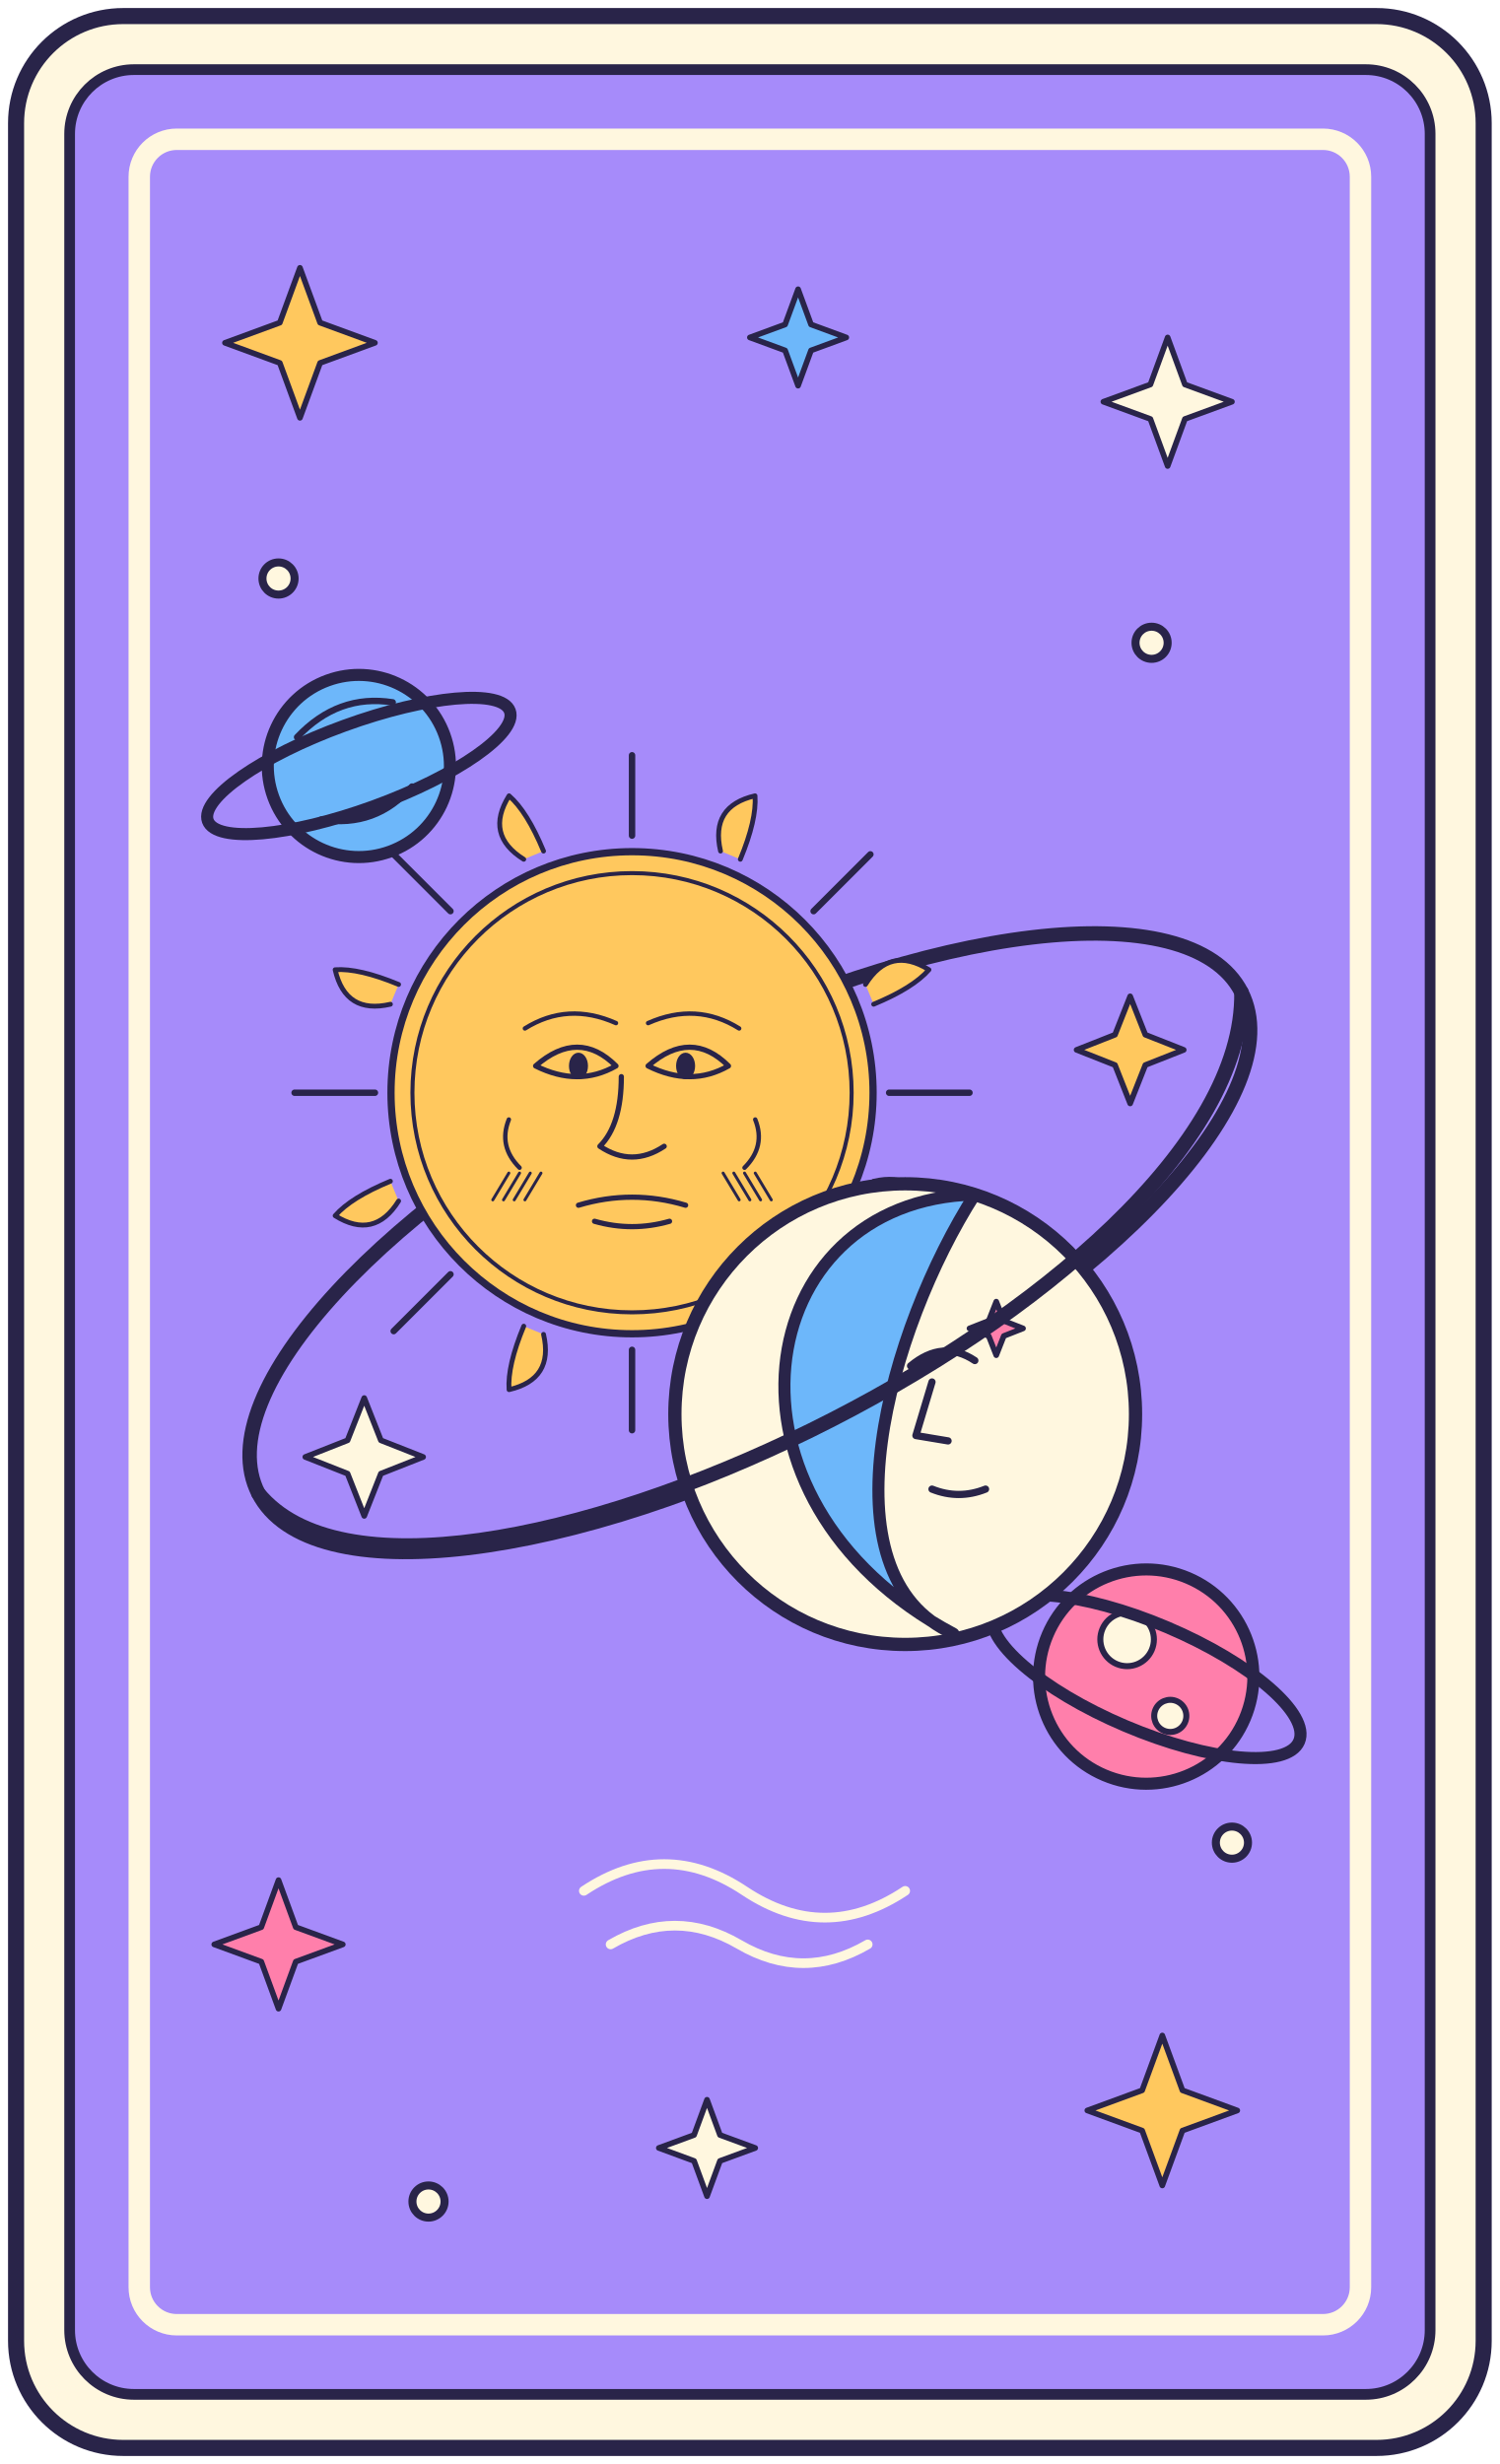
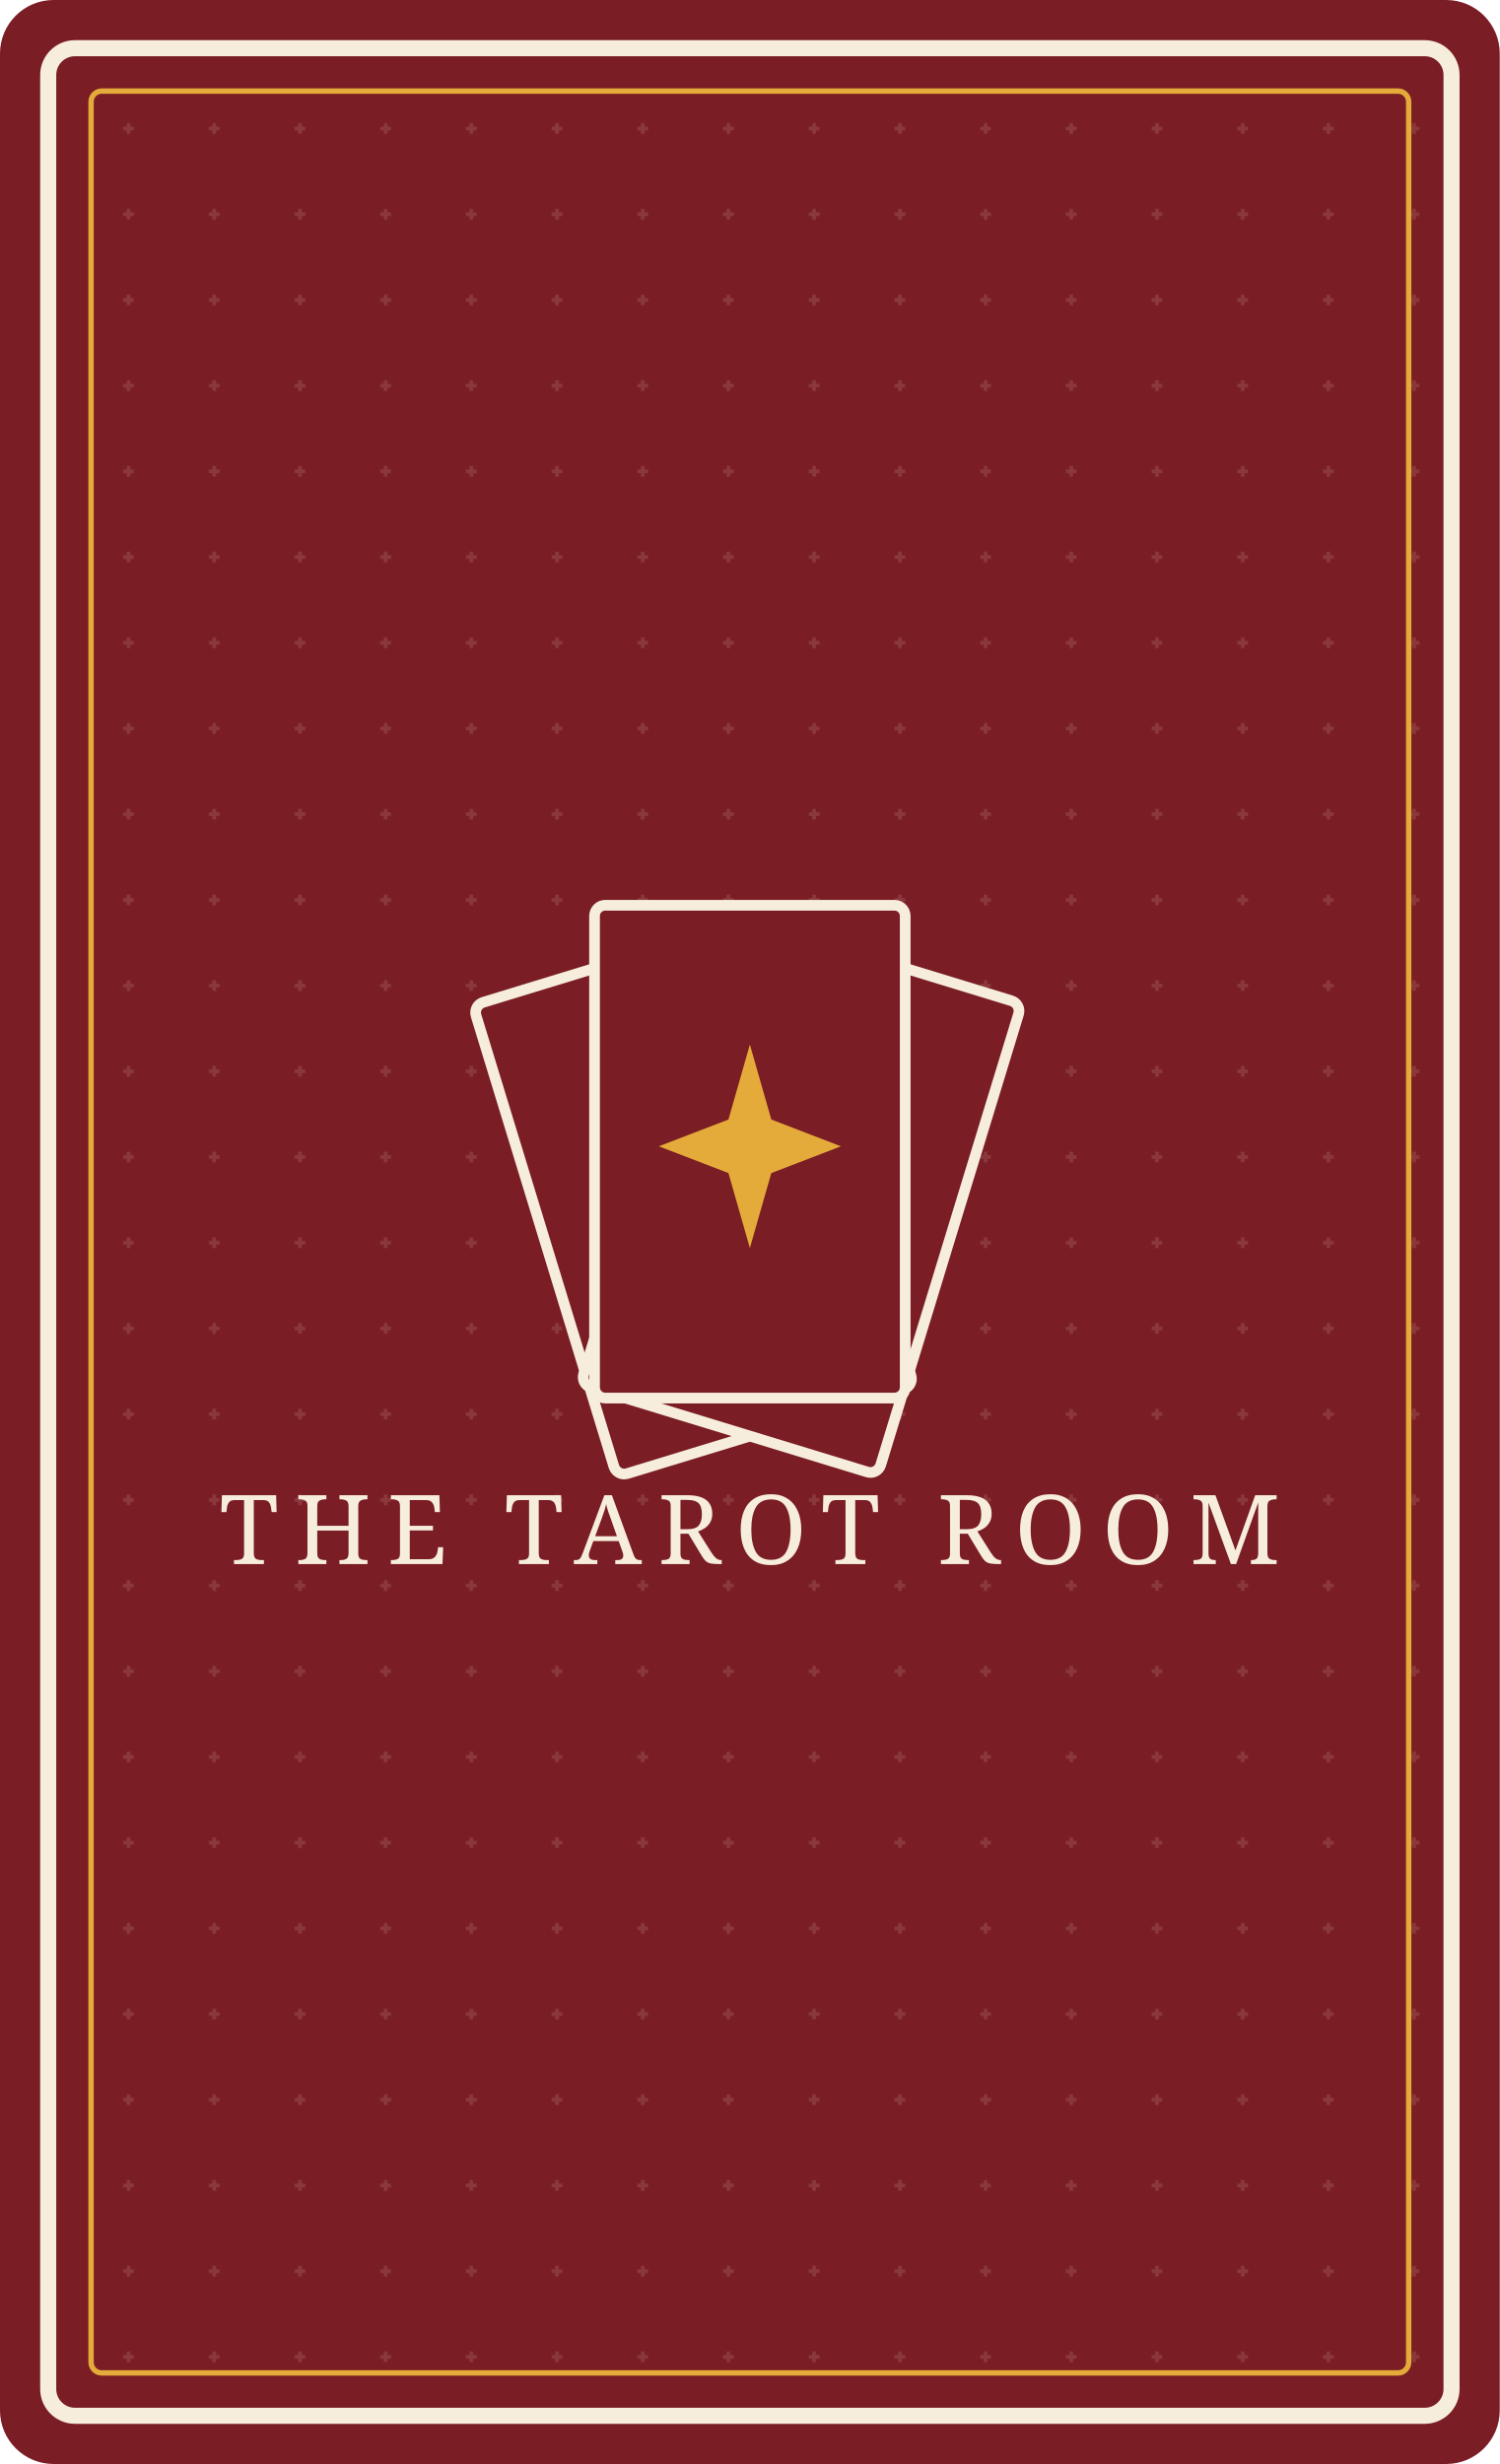
- <svg xmlns="http://www.w3.org/2000/svg" viewBox="0 0 280 460" role="img" aria-labelledby="title desc">
-   <g stroke-linecap="round" stroke-linejoin="round">
-     <rect x="3" y="3" width="274" height="454" rx="20" fill="#fff7df" stroke="#292449" stroke-width="3" />
-     <rect x="13" y="13" width="254" height="434" rx="12" fill="#a68bfa" stroke="#292449" stroke-width="2" />
-     <rect x="26" y="26" width="228" height="408" rx="7" fill="none" stroke="#fff7df" stroke-width="4" />
-     <path d="M56.00,50.00L59.76,60.24L70.00,64.00L59.76,67.76L56.00,78.00L52.24,67.76L42.00,64.00L52.24,60.24Z" fill="#ffc85e" stroke="#292449" stroke-width="1.05" />
-     <path d="M218.00,63.00L221.22,71.78L230.00,75.00L221.22,78.22L218.00,87.00L214.78,78.22L206.00,75.00L214.78,71.78Z" fill="#fff7df" stroke="#292449" stroke-width="1.05" />
-     <path d="M52.00,351.00L55.22,359.78L64.00,363.00L55.22,366.22L52.00,375.00L48.78,366.22L40.00,363.00L48.78,359.78Z" fill="#ff7fab" stroke="#292449" stroke-width="1.05" />
-     <path d="M217.00,380.00L220.76,390.24L231.00,394.00L220.76,397.76L217.00,408.00L213.24,397.76L203.00,394.00L213.24,390.24Z" fill="#ffc85e" stroke="#292449" stroke-width="1.05" />
-     <path d="M132.00,392.00L134.42,398.58L141.00,401.00L134.42,403.42L132.00,410.00L129.58,403.42L123.00,401.00L129.58,398.58Z" fill="#fff7df" stroke="#292449" stroke-width="1.05" />
-     <path d="M149.00,54.00L151.42,60.58L158.00,63.00L151.42,65.42L149.00,72.00L146.58,65.42L140.00,63.00L146.58,60.58Z" fill="#6db7fa" stroke="#292449" stroke-width="1.05" />
-     <circle cx="52" cy="108" r="3" fill="#fff7df" stroke="#292449" stroke-width="1.5" />
-     <circle cx="230" cy="344" r="3" fill="#fff7df" stroke="#292449" stroke-width="1.5" />
-     <circle cx="80" cy="411" r="3" fill="#fff7df" stroke="#292449" stroke-width="1.5" />
-     <circle cx="215" cy="120" r="3" fill="#fff7df" stroke="#292449" stroke-width="1.5" />
-     <g transform="translate(67 143) rotate(-20)">
-       <circle cx="0" cy="0" r="17" fill="#6db7fa" stroke="#292449" stroke-width="2.25" />
-       <ellipse cx="0" cy="0" rx="30" ry="8" fill="none" stroke="#292449" stroke-width="2.25" />
-       <path d="M-9 -9q10 -5 19 0M-10 7q9 5 18 0" fill="none" stroke="#292449" stroke-width="1.2" />
-     </g>
-     <g transform="translate(214 313) rotate(23)">
-       <circle cx="0" cy="0" r="20" fill="#ff7fab" stroke="#292449" stroke-width="2.25" />
-       <circle cx="-6" cy="-5" r="5" fill="#fff7df" stroke="#292449" stroke-width="1.125" />
-       <circle cx="7" cy="5" r="3" fill="#fff7df" stroke="#292449" stroke-width="1.125" />
-       <ellipse cx="0" cy="0" rx="31" ry="10" fill="none" stroke="#292449" stroke-width="2.25" />
-     </g>
-     <g transform="translate(140 232) rotate(-27)">
-       <ellipse cx="0" cy="0" rx="103" ry="38" fill="none" stroke="#292449" stroke-width="2.7" />
-     </g>
-     <path d="M166.0 204.0L181.0 204.0" fill="none" stroke="#292449" stroke-width="1.2" />
-     <g transform="translate(118 204) rotate(22.5)">
-       <path d="M48 -2Q55 -7 60 0Q56 2 48 2" fill="#ffc85e" stroke="#292449" stroke-width="0.9" />
-     </g>
-     <path d="M151.9 237.9L162.5 248.5" fill="none" stroke="#292449" stroke-width="1.2" />
-     <g transform="translate(118 204) rotate(67.5)">
-       <path d="M48 -2Q55 -7 60 0Q56 2 48 2" fill="#ffc85e" stroke="#292449" stroke-width="0.9" />
-     </g>
-     <path d="M118.0 252.0L118.0 267.0" fill="none" stroke="#292449" stroke-width="1.2" />
-     <g transform="translate(118 204) rotate(112.5)">
-       <path d="M48 -2Q55 -7 60 0Q56 2 48 2" fill="#ffc85e" stroke="#292449" stroke-width="0.9" />
-     </g>
-     <path d="M84.1 237.9L73.5 248.5" fill="none" stroke="#292449" stroke-width="1.2" />
-     <g transform="translate(118 204) rotate(157.5)">
-       <path d="M48 -2Q55 -7 60 0Q56 2 48 2" fill="#ffc85e" stroke="#292449" stroke-width="0.9" />
-     </g>
-     <path d="M70.0 204.0L55.0 204.0" fill="none" stroke="#292449" stroke-width="1.2" />
-     <g transform="translate(118 204) rotate(202.5)">
-       <path d="M48 -2Q55 -7 60 0Q56 2 48 2" fill="#ffc85e" stroke="#292449" stroke-width="0.9" />
-     </g>
-     <path d="M84.1 170.1L73.5 159.5" fill="none" stroke="#292449" stroke-width="1.2" />
-     <g transform="translate(118 204) rotate(247.5)">
-       <path d="M48 -2Q55 -7 60 0Q56 2 48 2" fill="#ffc85e" stroke="#292449" stroke-width="0.9" />
-     </g>
-     <path d="M118.0 156.0L118.0 141.0" fill="none" stroke="#292449" stroke-width="1.2" />
-     <g transform="translate(118 204) rotate(292.5)">
-       <path d="M48 -2Q55 -7 60 0Q56 2 48 2" fill="#ffc85e" stroke="#292449" stroke-width="0.9" />
-     </g>
-     <path d="M151.9 170.1L162.5 159.5" fill="none" stroke="#292449" stroke-width="1.2" />
-     <g transform="translate(118 204) rotate(337.5)">
-       <path d="M48 -2Q55 -7 60 0Q56 2 48 2" fill="#ffc85e" stroke="#292449" stroke-width="0.9" />
-     </g>
-     <circle cx="118" cy="204" r="45" fill="#ffc85e" stroke="#292449" stroke-width="1.35" />
-     <circle cx="118" cy="204" r="41" fill="none" stroke="#292449" stroke-width="0.75" />
-     <path d="M100 199q8 -7 15 0q-7 4 -15 0M121 199q8 -7 15 0q-7 4 -15 0" fill="none" stroke="#292449" stroke-width="0.975" />
-     <ellipse cx="108" cy="199" rx="1.5" ry="2.2" fill="#292449" stroke="#292449" stroke-width="0.55" />
-     <ellipse cx="128" cy="199" rx="1.5" ry="2.2" fill="#292449" stroke="#292449" stroke-width="0.55" />
-     <path d="M116 201Q116 210 112 214q6 4 12 0M108 225Q118 222 128 225M111 228q7 2 14 0" fill="none" stroke="#292449" stroke-width="0.975" />
-     <path d="M98 192q8 -5 17 -1M121 191q9 -4 17 1M95 209q-2 5 2 9M141 209q2 5 -2 9" fill="none" stroke="#292449" stroke-width="0.825" />
-     <path d="M101 219L98 224" fill="none" stroke="#292449" stroke-width="0.55" />
-     <path d="M99 219L96 224" fill="none" stroke="#292449" stroke-width="0.55" />
-     <path d="M97 219L94 224" fill="none" stroke="#292449" stroke-width="0.55" />
-     <path d="M95 219L92 224" fill="none" stroke="#292449" stroke-width="0.55" />
-     <path d="M135 219L138 224" fill="none" stroke="#292449" stroke-width="0.55" />
-     <path d="M137 219L140 224" fill="none" stroke="#292449" stroke-width="0.55" />
-     <path d="M139 219L142 224" fill="none" stroke="#292449" stroke-width="0.55" />
-     <path d="M141 219L144 224" fill="none" stroke="#292449" stroke-width="0.55" />
-     <circle cx="169" cy="264" r="43" fill="#fff7df" stroke="#292449" stroke-width="2.475" />
-     <path d="M182 223C140 224 131 280 178 305C153 294 166 248 182 223Z" fill="#6db7fa" stroke="#292449" stroke-width="2.25" />
-     <path d="M170 255q6 -5 12 -1M174 258l-3 10l6 1M174 278q5 2 10 0" fill="none" stroke="#292449" stroke-width="1.35" />
-     <path d="M186.00,243.00L187.41,246.59L191.00,248.00L187.41,249.41L186.00,253.00L184.59,249.41L181.00,248.00L184.59,246.59Z" fill="#ff7fab" stroke="#292449" stroke-width="1.05" />
-     <g transform="translate(140 232) rotate(-27)">
-       <path d="M-103 0C-93 46 78 51 103 0" fill="none" stroke="#292449" stroke-width="2.7" />
-     </g>
-     <path d="M68.00,261.00L71.11,268.89L79.00,272.00L71.11,275.11L68.00,283.00L64.89,275.11L57.00,272.00L64.89,268.89Z" fill="#fff7df" stroke="#292449" stroke-width="1.05" />
-     <path d="M211.00,186.00L213.83,193.17L221.00,196.00L213.83,198.83L211.00,206.00L208.17,198.83L201.00,196.00L208.17,193.17Z" fill="#ffc85e" stroke="#292449" stroke-width="1.05" />
-     <path d="M109 353q15 -10 30 0q15 10 30 0M114 363q12 -7 24 0q12 7 24 0" fill="none" stroke="#fff7df" stroke-width="1.8" />
+ <svg xmlns="http://www.w3.org/2000/svg" viewBox="0 0 280 460">
+   <defs>
+     <pattern id="grain" width="16" height="16" patternUnits="userSpaceOnUse">
+       <path d="M7 8h2M8 7v2" stroke="#f6eddc" stroke-width=".7" opacity=".13" />
+     </pattern>
+   </defs>
+   <rect width="280" height="460" rx="10" fill="#7a1d24" />
+   <rect x="9" y="9" width="262" height="442" rx="5" fill="url(#grain)" stroke="#f6eddc" stroke-width="3" />
+   <rect x="17" y="17" width="246" height="426" rx="2" fill="none" stroke="#e5ab3a" stroke-width="1" />
+   <g fill="#7a1d24" stroke="#f6eddc" stroke-width="2">
+     <rect x="100" y="174" width="58" height="92" rx="2" transform="rotate(-17 140 220)" />
+     <rect x="121" y="174" width="58" height="92" rx="2" transform="rotate(17 140 220)" />
+     <rect x="111" y="169" width="58" height="92" rx="2" />
  </g>
+   <path d="m140 195 4 14 13 5-13 5-4 14-4-14-13-5 13-5z" fill="#e5ab3a" />
+   <text x="140" y="292" fill="#f6eddc" font-family="Georgia,serif" font-size="18" text-anchor="middle" letter-spacing="3">THE TAROT ROOM</text>
</svg>
